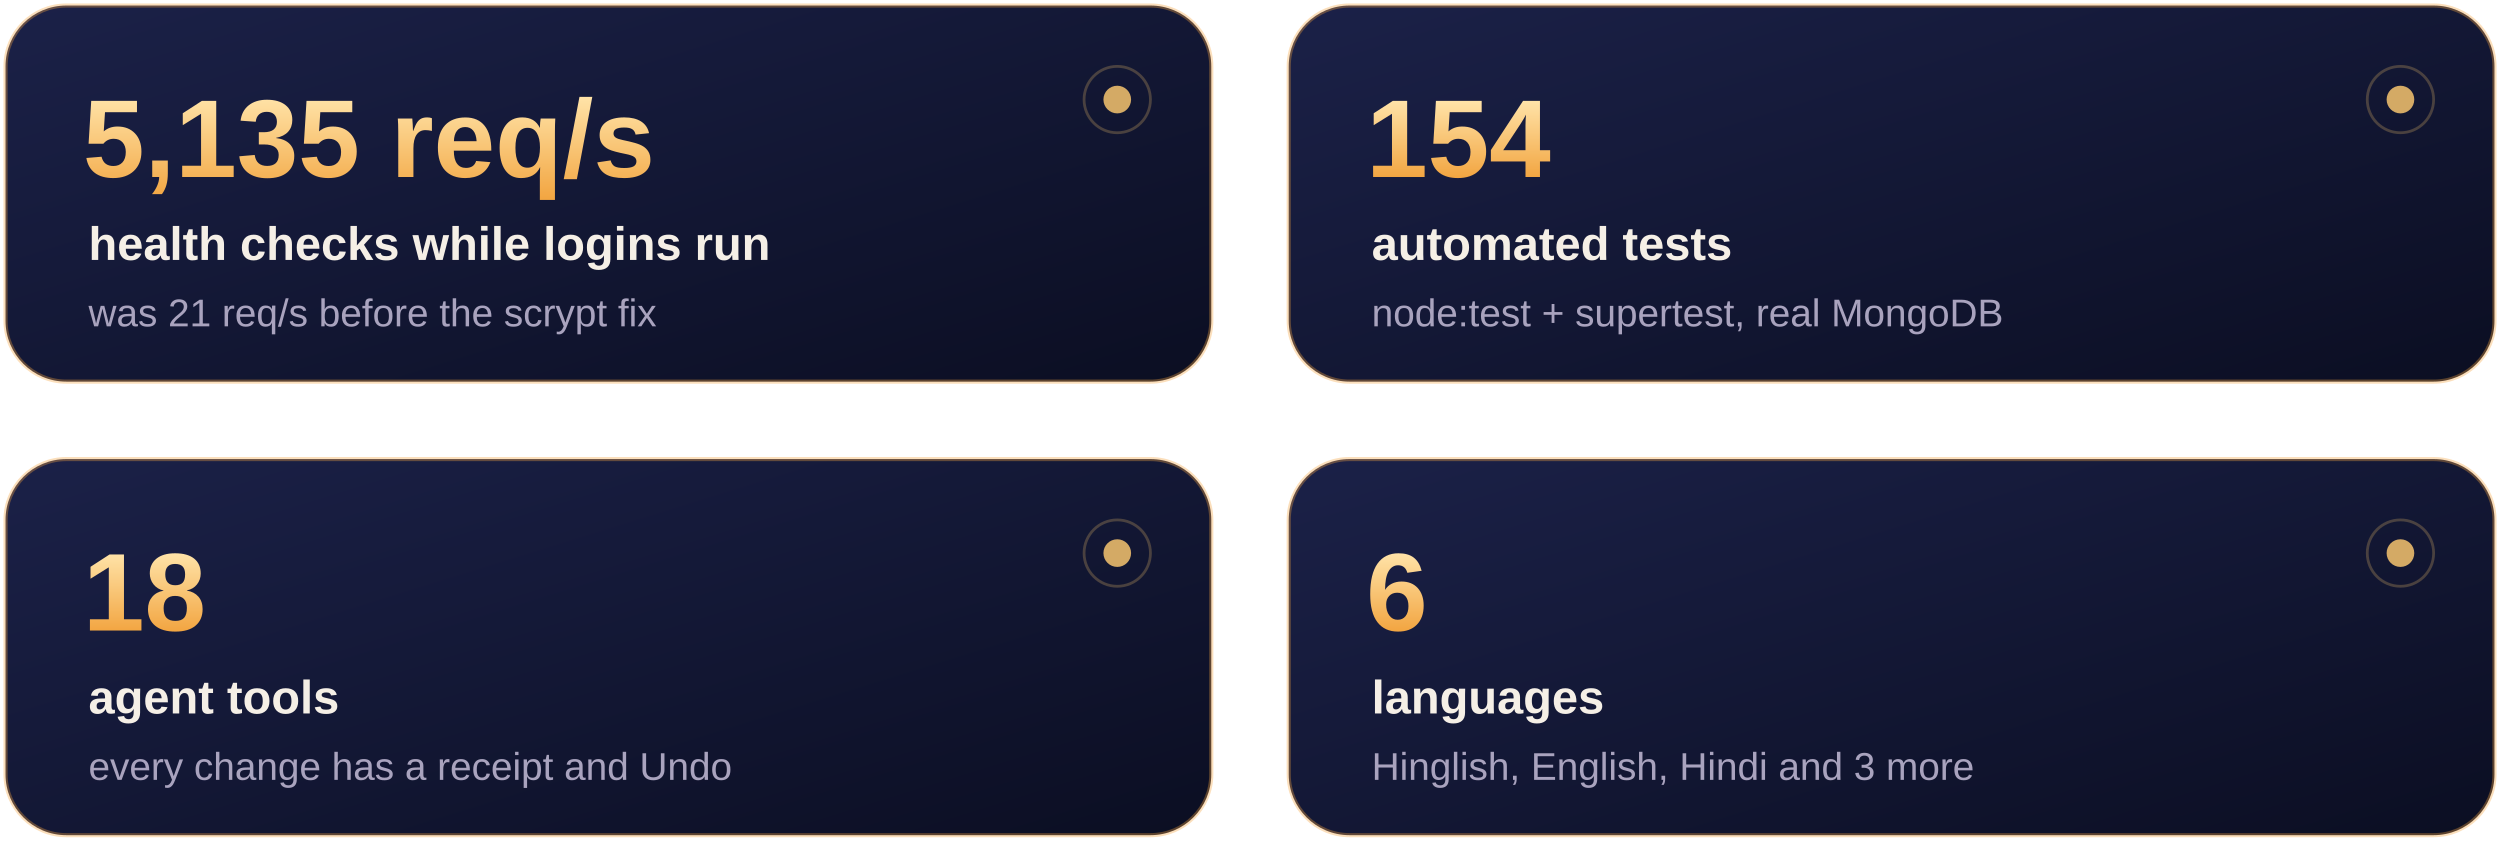
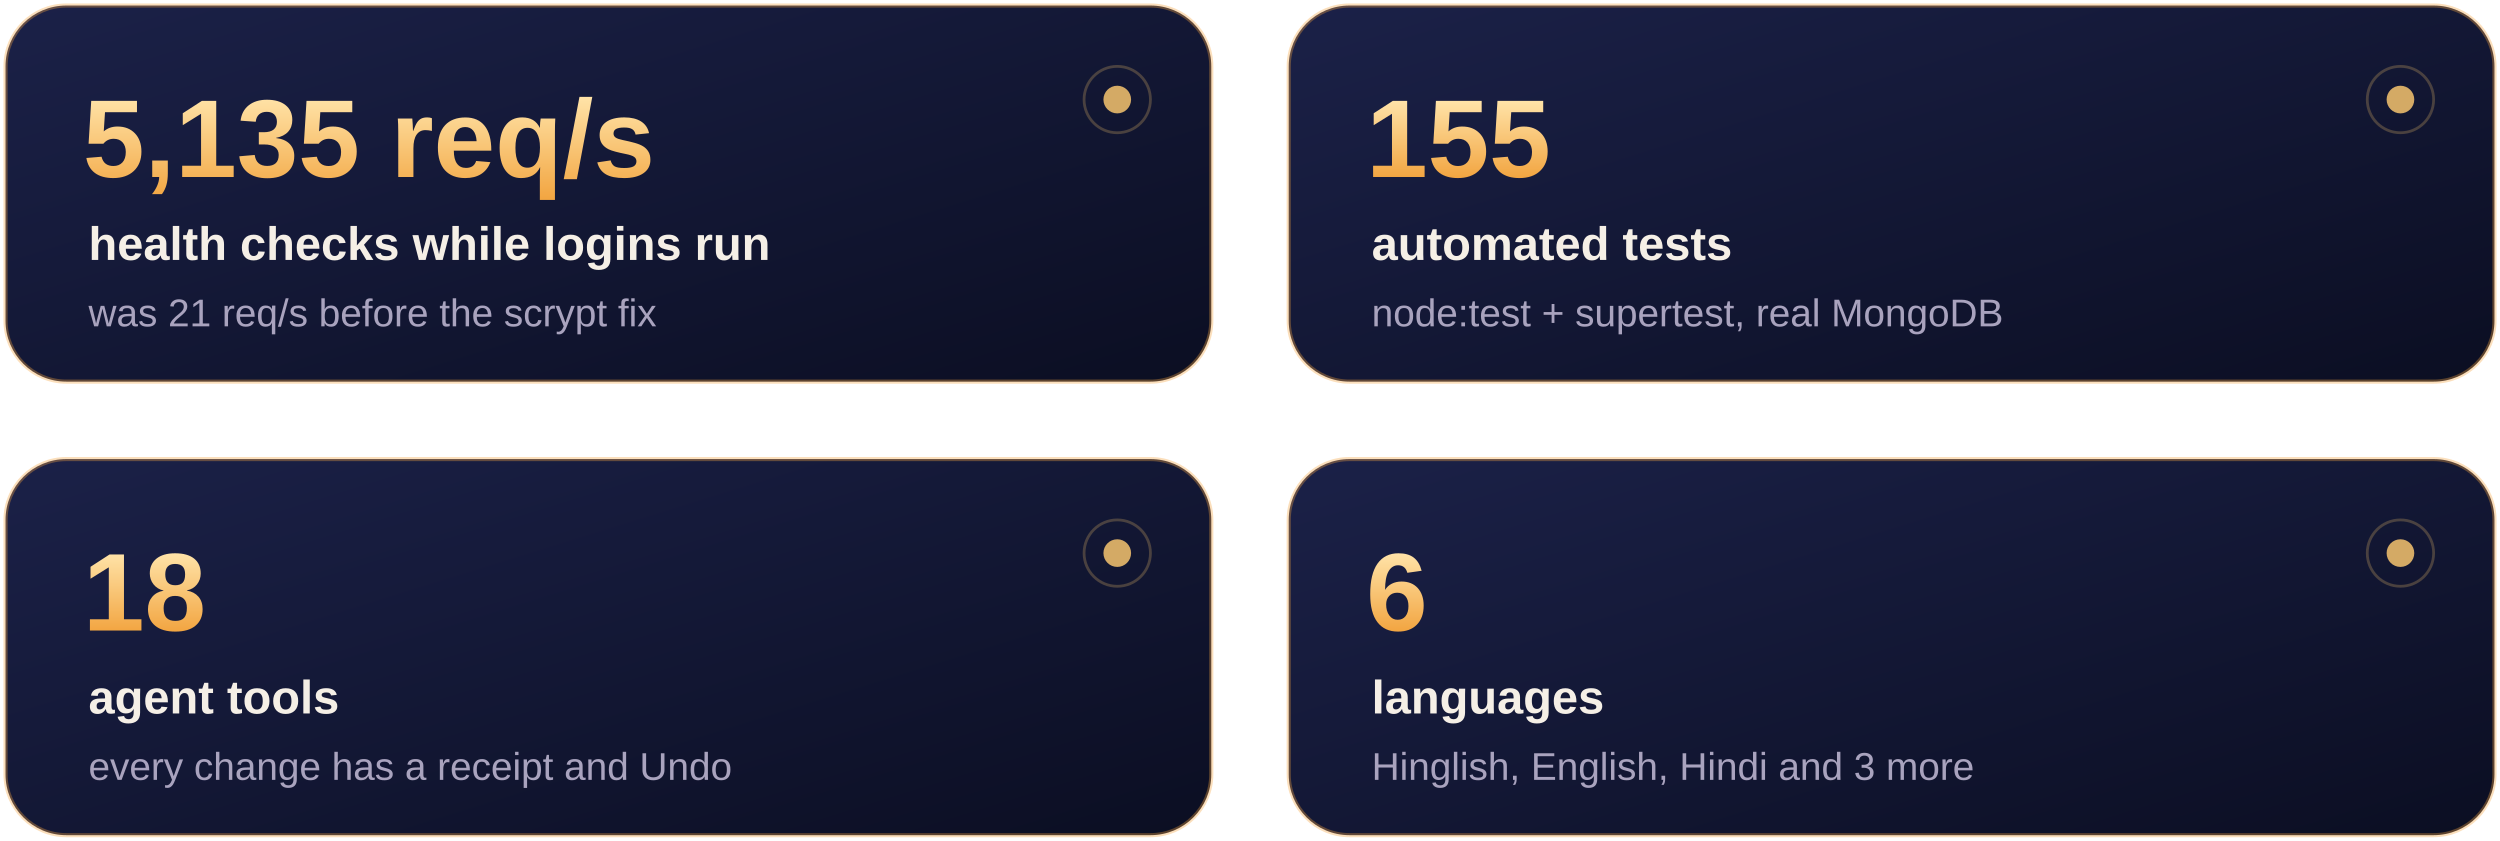
- <svg xmlns="http://www.w3.org/2000/svg" width="904" height="304" viewBox="0 0 904 304" role="img" aria-label="5,135 requests per second for health checks while logins run (was 21); 154 automated tests; 18 agent tools; 6 languages">
+ <svg xmlns="http://www.w3.org/2000/svg" width="904" height="304" viewBox="0 0 904 304" role="img" aria-label="5,135 requests per second for health checks while logins run (was 21); 155 automated tests; 18 agent tools; 6 languages">
  <defs>
    <linearGradient id="card" x1="0" y1="0" x2="1" y2="1">
      <stop offset="0" stop-color="#1B2148" />
      <stop offset="1" stop-color="#0B0E22" />
    </linearGradient>
    <linearGradient id="num" x1="0" y1="0" x2="0" y2="1">
      <stop offset="0" stop-color="#FFE3A8" />
      <stop offset="1" stop-color="#F2A541" />
    </linearGradient>
  </defs>
  <g transform="translate(2 2)">
    <rect width="436" height="136" rx="22" fill="url(#card)" stroke="#F2A541" stroke-opacity="0.35" stroke-width="1.5" />
    <circle cx="402" cy="34" r="5" fill="#F6C46F" opacity="0.85" />
    <circle cx="402" cy="34" r="12" fill="none" stroke="#F6C46F" stroke-opacity="0.25" />
    <text x="28" y="62" font-family="'Segoe UI', 'Helvetica Neue', Arial, sans-serif" font-size="40" font-weight="800" fill="url(#num)">5,135 req/s</text>
    <text x="30" y="92" font-family="'Segoe UI', 'Helvetica Neue', Arial, sans-serif" font-size="17" font-weight="600" fill="#F5EFE6">health checks while logins run</text>
    <text x="30" y="116" font-family="'Segoe UI', 'Helvetica Neue', Arial, sans-serif" font-size="14" fill="#A9A3BE">was 21 req/s before the scrypt fix</text>
  </g>
  <g transform="translate(466 2)">
    <rect width="436" height="136" rx="22" fill="url(#card)" stroke="#F2A541" stroke-opacity="0.35" stroke-width="1.5" />
    <circle cx="402" cy="34" r="5" fill="#F6C46F" opacity="0.85" />
    <circle cx="402" cy="34" r="12" fill="none" stroke="#F6C46F" stroke-opacity="0.25" />
-     <text x="28" y="62" font-family="'Segoe UI', 'Helvetica Neue', Arial, sans-serif" font-size="40" font-weight="800" fill="url(#num)">154</text>
+     <text x="28" y="62" font-family="'Segoe UI', 'Helvetica Neue', Arial, sans-serif" font-size="40" font-weight="800" fill="url(#num)">155</text>
    <text x="30" y="92" font-family="'Segoe UI', 'Helvetica Neue', Arial, sans-serif" font-size="17" font-weight="600" fill="#F5EFE6">automated tests</text>
    <text x="30" y="116" font-family="'Segoe UI', 'Helvetica Neue', Arial, sans-serif" font-size="14" fill="#A9A3BE">node:test + supertest, real MongoDB</text>
  </g>
  <g transform="translate(2 166)">
    <rect width="436" height="136" rx="22" fill="url(#card)" stroke="#F2A541" stroke-opacity="0.35" stroke-width="1.5" />
    <circle cx="402" cy="34" r="5" fill="#F6C46F" opacity="0.85" />
    <circle cx="402" cy="34" r="12" fill="none" stroke="#F6C46F" stroke-opacity="0.25" />
    <text x="28" y="62" font-family="'Segoe UI', 'Helvetica Neue', Arial, sans-serif" font-size="40" font-weight="800" fill="url(#num)">18</text>
    <text x="30" y="92" font-family="'Segoe UI', 'Helvetica Neue', Arial, sans-serif" font-size="17" font-weight="600" fill="#F5EFE6">agent tools</text>
    <text x="30" y="116" font-family="'Segoe UI', 'Helvetica Neue', Arial, sans-serif" font-size="14" fill="#A9A3BE">every change has a receipt and Undo</text>
  </g>
  <g transform="translate(466 166)">
    <rect width="436" height="136" rx="22" fill="url(#card)" stroke="#F2A541" stroke-opacity="0.35" stroke-width="1.5" />
    <circle cx="402" cy="34" r="5" fill="#F6C46F" opacity="0.85" />
    <circle cx="402" cy="34" r="12" fill="none" stroke="#F6C46F" stroke-opacity="0.25" />
    <text x="28" y="62" font-family="'Segoe UI', 'Helvetica Neue', Arial, sans-serif" font-size="40" font-weight="800" fill="url(#num)">6</text>
    <text x="30" y="92" font-family="'Segoe UI', 'Helvetica Neue', Arial, sans-serif" font-size="17" font-weight="600" fill="#F5EFE6">languages</text>
    <text x="30" y="116" font-family="'Segoe UI', 'Helvetica Neue', Arial, sans-serif" font-size="14" fill="#A9A3BE">Hinglish, English, Hindi and 3 more</text>
  </g>
</svg>
